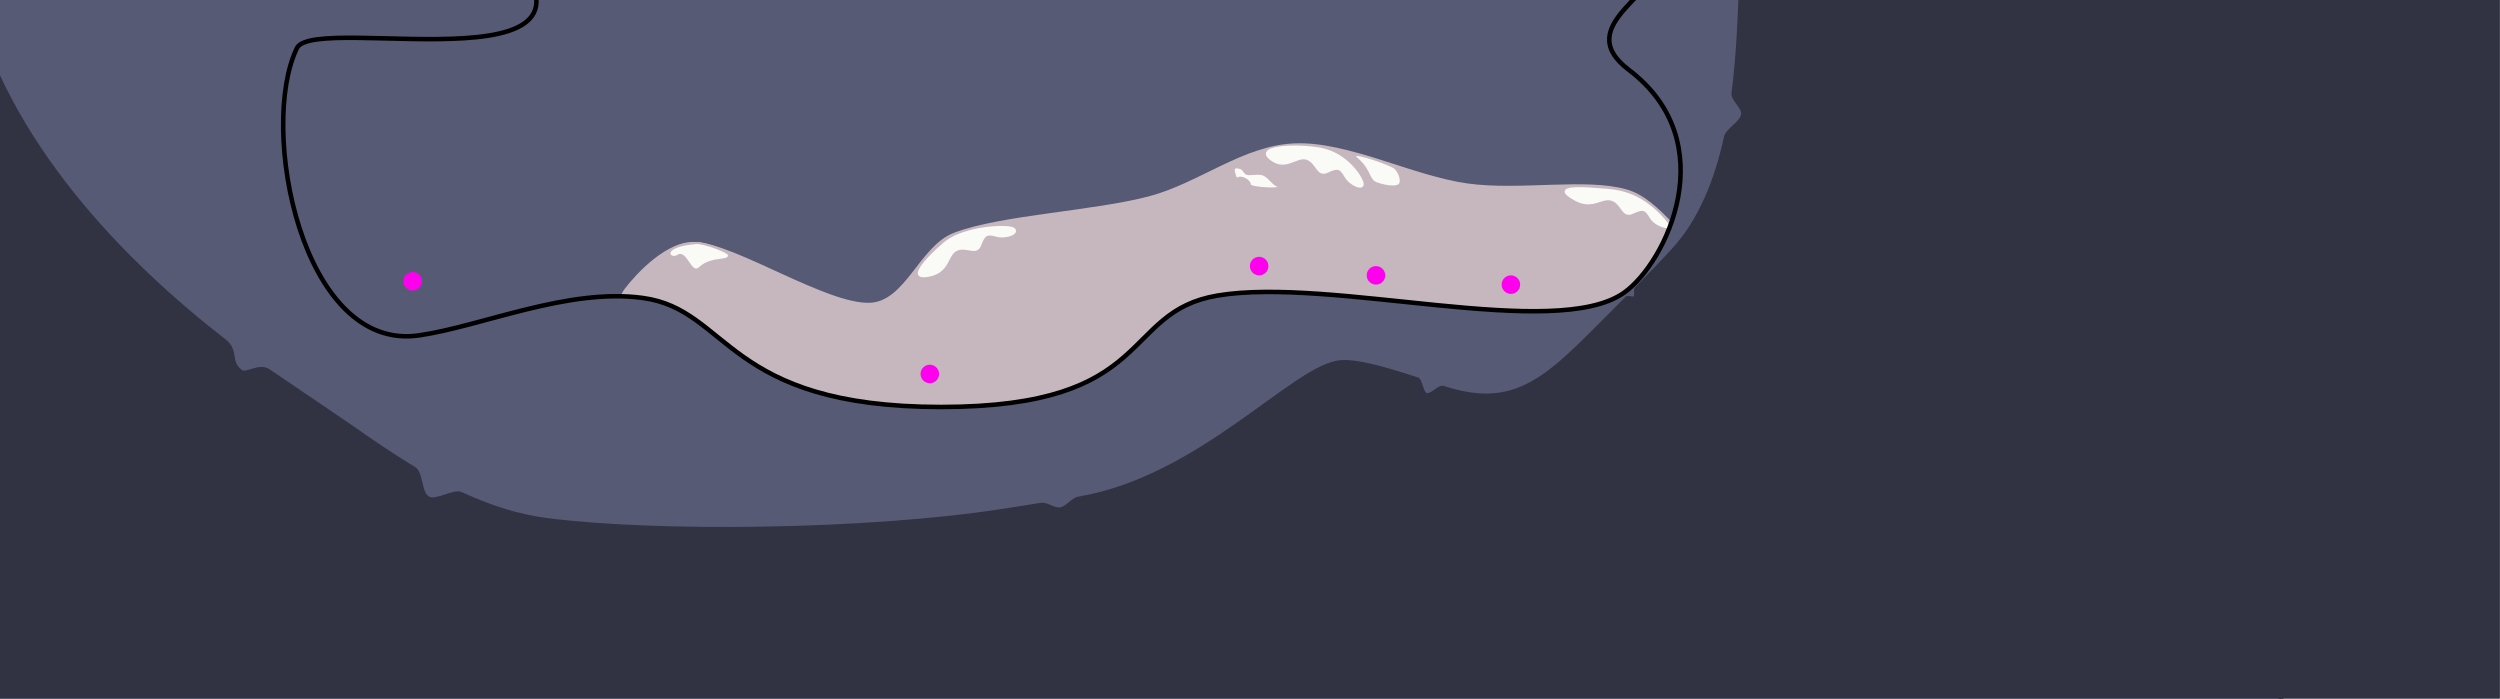
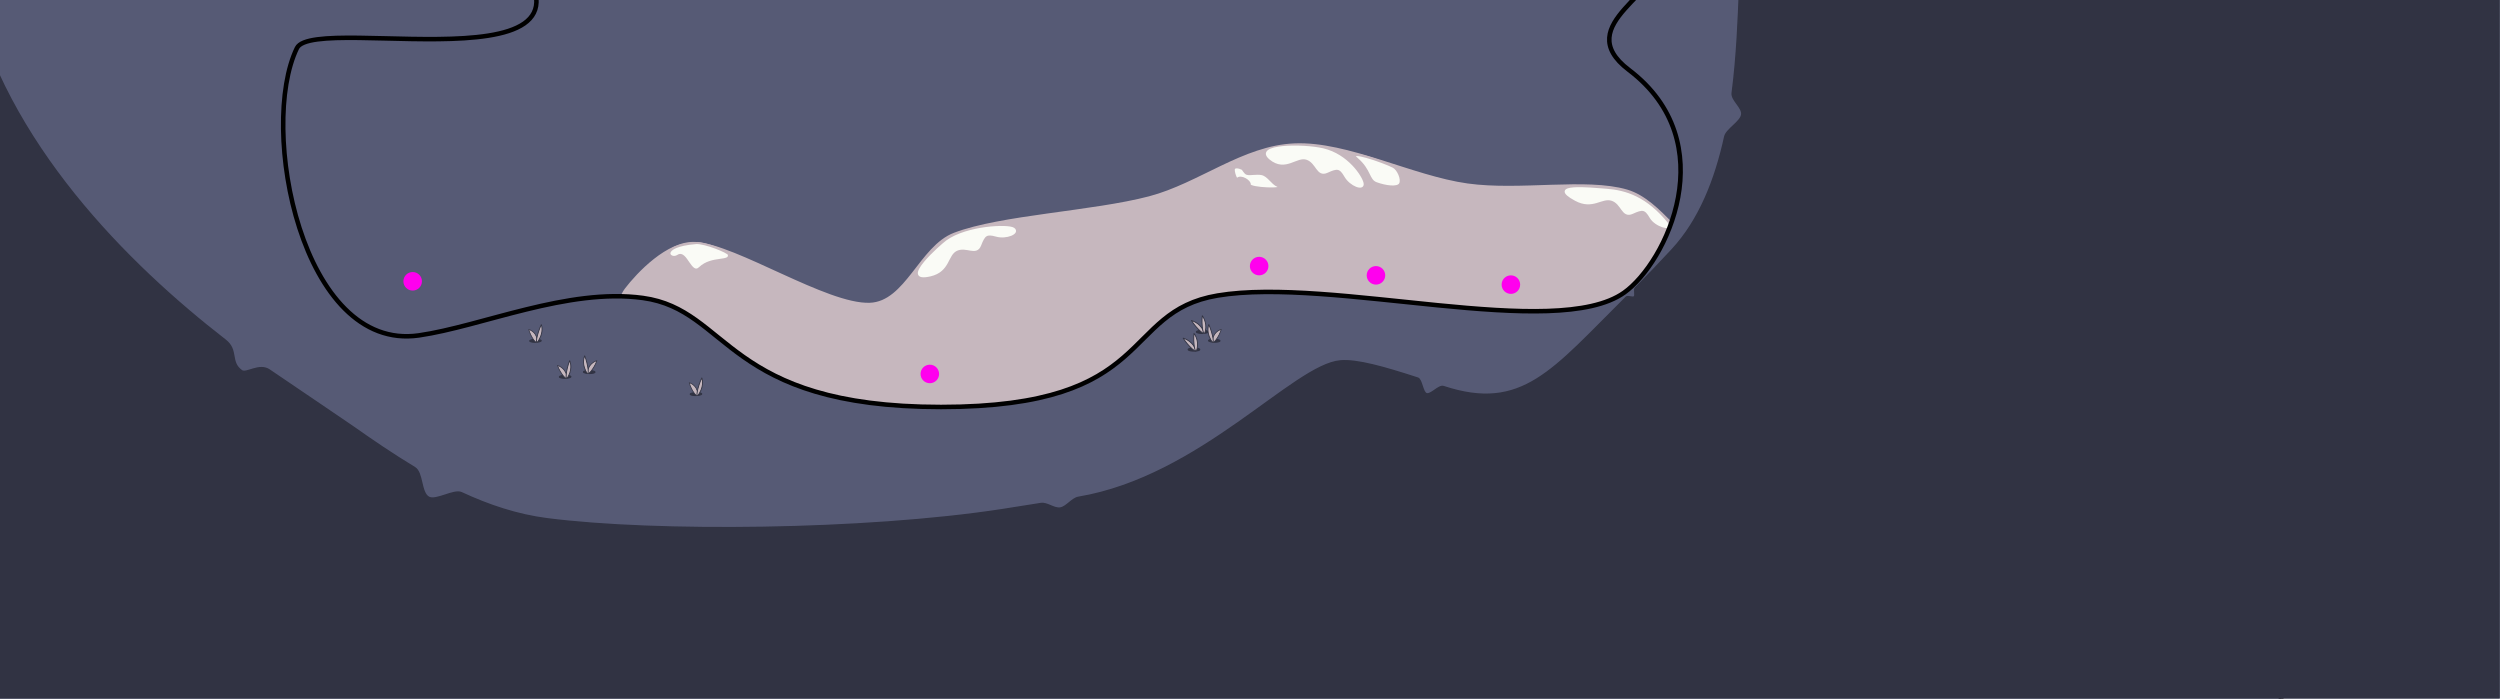
<svg xmlns="http://www.w3.org/2000/svg" width="8269px" height="2311px" version="1.1" xml:space="preserve" style="fill-rule:evenodd;clip-rule:evenodd;stroke-linecap:round;stroke-linejoin:round;stroke-miterlimit:1;">
  <rect id="level0" x="0" y="0" width="8268.22" height="2310.37" style="fill:#565a75;" />
  <clipPath id="_clip1">
    <rect id="level01" x="0" y="0" width="8268.22" height="2310.37" />
  </clipPath>
  <g clip-path="url(#_clip1)">
    <g id="mountain--parallax-back-">
      <path d="M6190.64,956.457C6168.52,852.906 6018.67,791.393 5931.21,773.14C5843.75,754.887 5754.73,869.998 5665.86,846.94C5574.16,823.146 5495.5,663.742 5380.97,630.37C5245.65,590.939 5028.07,634.564 4853.94,610.355C4670.86,584.902 4457.91,470.587 4282.49,477.65C4111.99,484.515 3966.48,609.407 3801.43,652.731C3613.8,701.979 3310.86,714.426 3156.75,773.14C3043.51,816.281 2997.87,1000.68 2876.77,1005.01C2734.08,1010.12 2435.07,811.894 2300.58,803.801C2208.52,798.262 2107.85,906.614 2069.84,956.457C2040.24,995.267 2029.58,1079.66 2072.52,1102.86C2223.83,1184.6 2657.77,1403.93 2977.68,1446.92C3487.66,1515.44 4611.4,1491.84 5132.38,1514.01C5456.55,1527.8 5927.16,1672.83 6103.53,1579.91C6279.91,1486.98 6219.36,1090.92 6190.64,956.457Z" style="fill:#c6b7be;stroke:#c6b7be;stroke-width:7px;" />
      <path d="M5927.84,777.187C5903.86,772.743 5795.82,802.694 5845.3,811.874C5909.53,823.791 5931.56,800.008 5966.19,811.874C6000.82,823.741 6000.17,870.249 6033.32,855.014C6066.47,839.779 6084.39,834.294 6101.57,864.17C6118.75,894.047 6155.5,908.013 6145.3,886.184C6142.71,880.63 6113.28,853.334 6064.96,828.035C6021.7,805.386 5965.28,784.124 5927.84,777.187Z" style="fill:#fafbf6;stroke:#fafbf6;stroke-width:7px;" />
      <path d="M5312.92,627.778C5258.86,623.612 5114.66,608.611 5211.21,660.897C5268.65,692.004 5297.47,649.03 5332.1,660.897C5366.72,672.763 5366.07,719.271 5399.23,704.036C5432.38,688.801 5442.35,688.81 5459.53,718.686C5476.72,748.563 5531.51,760.653 5516.36,741.925C5444.7,653.374 5377.53,632.756 5312.92,627.778Z" style="fill:#fafbf6;stroke:#fafbf6;stroke-width:7px;" />
      <path d="M4376.4,494.094C4308.98,478.191 4146.62,480.015 4201.64,525.065C4252.18,566.45 4287.9,513.198 4322.53,525.065C4357.16,536.932 4356.51,583.44 4389.66,568.204C4422.81,552.969 4432.79,552.978 4449.97,582.855C4467.15,612.731 4511.52,629.718 4506.79,606.094C4502.53,584.75 4456.22,512.922 4376.4,494.094Z" style="fill:#fafbf6;stroke:#fafbf6;stroke-width:7px;" />
      <path d="M4608.76,551.771C4574.73,534.195 4449.27,491.484 4488.28,525.017C4533.22,563.641 4524.96,596.131 4552.46,606.101C4582.17,616.874 4622.54,623.17 4630.94,608.16C4639.34,593.149 4624.18,559.738 4608.76,551.771Z" style="fill:#fafbf6;stroke:#c6b7be;stroke-width:7px;" />
      <path d="M4124.84,574.956C4117.24,572.89 4112.56,560.094 4108.32,558.09C4097.67,553.069 4083.47,550.624 4081.04,558.68C4078.62,566.735 4088.45,596.166 4092.56,591.759C4104.28,579.205 4135.62,599.387 4133.55,610.621C4131.03,624.281 4260.18,629.107 4226.31,614.935C4206.84,606.786 4194.73,579.415 4172.45,575.531C4154.75,572.447 4135.52,577.862 4124.84,574.956Z" style="fill:#fafbf6;stroke:#c6b7be;stroke-width:7px;" />
      <path d="M3132.13,798.028C3114.28,810.963 2973.7,934.669 3076.84,910.72C3140.47,895.945 3130.5,842.147 3163.62,826.558C3196.74,810.97 3228.65,844.807 3241.85,810.79C3255.04,776.773 3262.2,769.834 3295.34,779.319C3328.47,788.804 3372.14,770.112 3352.31,756.44C3334.39,744.089 3198.54,749.914 3132.13,798.028Z" style="fill:#fafbf6;stroke:#fafbf6;stroke-width:7px;" />
      <path d="M2410.87,841.745C2416.89,869.544 2355.02,847.577 2314.56,886.137C2284.89,914.415 2269.58,827.844 2242.63,845.856C2214.65,864.549 2175.07,814.219 2301.88,803.885C2329.84,801.607 2409.04,833.296 2410.87,841.745Z" style="fill:#fafbf6;stroke:#c6b7be;stroke-width:7px;" />
    </g>
    <path id="ground--collision-" d="M1614.2,-247.057C2187.82,329.174 1041.23,37.103 982.123,159.038C854.401,422.511 997.646,1165.37 1385.54,1109.38C1592.64,1079.49 1878.3,951.512 2126.34,985.516C2414.15,1024.97 2397.57,1346.13 3112.45,1346.13C3827.34,1346.13 3703.2,1031.76 4027.54,977.47C4404.11,914.445 5143.87,1129.52 5371.86,967.979C5511.17,869.277 5703.88,470.937 5387.68,231.22C5186.38,78.615 5522.23,-28.646 5477,-144.614C5380.17,-392.887 5603.09,-761.627 5917.18,-811.408C6659.48,-929.057 6997.14,-332.457 7204.99,-17.878C7500.79,429.809 8026.39,2403.58 7170.27,2694.37C5791.92,3162.53 288.832,3241.15 -1065.11,2791.12C-1950.53,2496.83 -1205.44,576.817 -953.37,-5.788C-707.894,-573.15 1327.02,-535.543 1614.2,-247.057Z" style="fill:#565a75;stroke:#000;stroke-width:15px;stroke-miterlimit:1.5;" />
    <circle id="storeBooth" cx="3075.48" cy="1236.89" r="30.661" style="fill:#f0e;" />
    <circle id="_-door---to-level1---numCapsules-2-" cx="4164.77" cy="880.077" r="30.661" style="fill:#f0e;" />
    <circle id="_-door---to-level2---numCapsules-2-" cx="4551.13" cy="910.738" r="30.661" style="fill:#f0e;" />
    <circle id="_-door---to-level3---numCapsules-3-" cx="4997.41" cy="941.4" r="30.661" style="fill:#f0e;" />
    <circle id="start" cx="1364.94" cy="930.425" r="30.661" style="fill:#f0e;" />
    <path id="foreground-shadow--parallax-front-" d="M8622,-491.18C8620.59,-554.246 5799.98,-344.1 5776.44,-272.287C5747.11,-182.846 5761.63,59.318 5729.59,307.569C5726.5,331.533 5765.14,355.554 5761.1,379.499C5756.99,403.819 5710.19,428.062 5704.94,452.089C5674.02,593.525 5621.73,727.485 5530.71,825.783C5490.84,868.834 5450.2,911.322 5409.2,952.67C5404.08,957.84 5410.89,976.459 5405.76,981.592C5400.84,986.51 5383.97,977.943 5379.04,982.825C5135.38,1224.22 5035.67,1364.96 4774.36,1278.73C4759.15,1273.71 4732.96,1307.27 4718.38,1302.47C4704.69,1297.96 4702.57,1255.07 4689.47,1250.82C4578,1214.66 4488.66,1189.02 4433.2,1193.89C4278.48,1207.49 3971.67,1577.11 3566.9,1645.13C3546.05,1648.64 3527.75,1677.08 3507.16,1680.48C3486.41,1683.91 3463.38,1662.32 3442.98,1665.62C3398.6,1672.83 3355.17,1679.71 3313.16,1686.15C2860.76,1755.51 2167.41,1762.07 1809.3,1715.99C1711.17,1703.37 1616.83,1671.96 1526.09,1629.73C1501.9,1618.47 1442.15,1657.72 1418.47,1645.07C1390.54,1630.15 1398.78,1563.11 1371.55,1546.72C1300.18,1503.76 1231.2,1456.59 1164.53,1409.67C1133.94,1388.14 979.943,1284.81 890.948,1223.88C857.617,1201.06 814.854,1237.45 799.171,1226.17C758.95,1197.23 788.084,1158.25 745.459,1125.22C420.956,873.74 17.92,472.882 -99.705,-28.952C-236.093,-610.843 -1158.35,-414.14 -1161.65,-374.778C-1164.75,-337.742 -1536.31,2741.56 -1531.51,2899.11C-1526.15,3074.77 8279.84,2686.87 8268.22,2600.44C8256.61,2514.01 8627.4,-249.251 8622,-491.18Z" style="fill:#313343;stroke:#313343;stroke-width:5px;" />
+     <g id="grass">
+       <g>
+         <path d="M3949.03,1151.32C3959.49,1151.32 3968.02,1153.49 3968.08,1156.16C3968.14,1158.83 3959.71,1161 3949.26,1161C3938.8,1161 3930.27,1158.83 3930.2,1156.16C3930.14,1153.49 3938.58,1151.32 3949.03,1151.32Z" style="fill:#313343;stroke:#313343;stroke-width:4.34px;stroke-linecap:butt;stroke-miterlimit:1.5;" />
+         <path d="M3913.44,1118.44C3913.44,1118.44 3939.93,1125.09 3952.78,1151.55C3965.64,1178.01 3928.18,1143.05 3913.44,1118.44Z" style="fill:#c6b7be;stroke:#313343;stroke-width:2.94px;stroke-linecap:butt;stroke-miterlimit:1.5;" />
+         <path d="M3949.4,1102.64C3949.4,1102.64 3966.16,1124.39 3959.65,1152.65C3953.14,1180.91 3945.55,1130.67 3949.4,1102.64Z" style="fill:#c6b7be;stroke:#313343;stroke-width:2.92px;stroke-linecap:butt;stroke-miterlimit:1.5;" />
+       </g>
+       <g>
+         <path d="M3976.35,1092.95C3986.8,1092.95 3995.34,1095.12 3995.4,1097.8C3995.47,1100.47 3987.03,1102.64 3976.58,1102.64C3966.12,1102.64 3957.59,1100.47 3957.53,1097.8C3957.46,1095.12 3965.9,1092.95 3976.35,1092.95Z" style="fill:#313343;stroke:#313343;stroke-width:4.34px;stroke-linecap:butt;stroke-miterlimit:1.5;" />
+         <path d="M3940.76,1060.08C3940.76,1060.08 3967.25,1066.73 3980.1,1093.19C3992.95,1119.65 3955.5,1084.68 3940.76,1060.08Z" style="fill:#c6b7be;stroke:#313343;stroke-width:2.94px;stroke-linecap:butt;stroke-miterlimit:1.5;" />
+         <path d="M3976.72,1044.27C3976.72,1044.27 3993.49,1066.03 3986.97,1094.29C3980.46,1122.55 3972.87,1072.31 3976.72,1044.27Z" style="fill:#c6b7be;stroke:#313343;stroke-width:2.92px;stroke-linecap:butt;stroke-miterlimit:1.5;" />
+       </g>
+       <g>
+         <path d="M4014.76,1122.14C4004.31,1122.14 3996.49,1124.31 3997.32,1126.98C3998.14,1129.65 4007.3,1131.82 4017.75,1131.82C4028.2,1131.82 4036.02,1129.65 4035.19,1126.98C4034.37,1124.31 4025.22,1122.14 4014.76,1122.14Z" style="fill:#313343;stroke:#313343;stroke-width:3.69px;stroke-linecap:butt;stroke-miterlimit:1.5;" />
+         <path d="M4039.45,1089.26C4039.45,1089.26 4015.16,1095.91 4011.09,1122.37C4007.01,1148.83 4032.87,1113.87 4039.45,1089.26Z" style="fill:#c6b7be;stroke:#313343;stroke-width:2.5px;stroke-linecap:butt;stroke-miterlimit:1.5;" />
+         <path d="M3998.25,1073.46C3998.25,1073.46 3988.7,1095.21 4004.58,1123.47C4020.46,1151.73 4011.4,1101.49 3998.25,1073.46Z" style="fill:#c6b7be;stroke:#313343;stroke-width:2.91px;stroke-linecap:butt;stroke-miterlimit:1.5;" />
+       </g>
+       <g>
+         <path d="M1772.73,1122.43C1783.18,1122.43 1790.95,1124.6 1790.06,1127.28C1789.16,1129.95 1779.95,1132.12 1769.5,1132.12C1759.05,1132.12 1751.29,1129.95 1752.18,1127.28C1753.07,1124.6 1762.28,1122.43 1772.73,1122.43Z" style="fill:#313343;stroke:#313343;stroke-width:3.64px;stroke-linecap:butt;stroke-miterlimit:1.5;" />
+         <path d="M1748.88,1089.56C1748.88,1089.56 1772.99,1096.2 1776.4,1122.67C1779.81,1149.13 1754.83,1114.16 1748.88,1089.56Z" style="fill:#c6b7be;stroke:#313343;stroke-width:2.47px;stroke-linecap:butt;stroke-miterlimit:1.5;" />
+         <path d="M1790.48,1073.75C1790.48,1073.75 1799.48,1095.51 1782.88,1123.77C1766.28,1152.02 1776.62,1101.78 1790.48,1073.75Z" style="fill:#c6b7be;stroke:#313343;stroke-width:2.92px;stroke-linecap:butt;stroke-miterlimit:1.5;" />
+       </g>
+       <g>
+         <path d="M1947.73,1225.7C1937.27,1225.7 1929.33,1227.87 1930,1230.54C1930.67,1233.22 1939.71,1235.38 1950.16,1235.38C1960.61,1235.38 1968.55,1233.22 1967.88,1230.54C1967.21,1227.87 1958.18,1225.7 1947.73,1225.7Z" style="fill:#313343;stroke:#313343;stroke-width:3.79px;stroke-linecap:butt;stroke-miterlimit:1.5;" />
+         <path d="M1974.29,1192.83C1974.29,1192.83 1949.63,1199.47 1944.04,1225.93C1938.45,1252.39 1966.31,1217.43 1974.29,1192.83Z" style="fill:#c6b7be;stroke:#313343;stroke-width:2.57px;stroke-linecap:butt;stroke-miterlimit:1.5;" />
+         <path d="M1933.99,1177.02C1933.99,1177.02 1923.2,1198.77 1937.47,1227.03C1951.74,1255.29 1945.54,1205.05 1933.99,1177.02Z" style="fill:#c6b7be;stroke:#313343;stroke-width:2.89px;stroke-linecap:butt;stroke-miterlimit:1.5;" />
+       </g>
+       <g>
+         <path d="M1870.47,1241.51C1880.92,1241.51 1888.86,1243.67 1888.19,1246.35C1887.52,1249.02 1878.49,1251.19 1868.04,1251.19C1857.58,1251.19 1849.64,1249.02 1850.32,1246.35C1850.99,1243.67 1860.02,1241.51 1870.47,1241.51Z" style="fill:#313343;stroke:#313343;stroke-width:3.79px;stroke-linecap:butt;stroke-miterlimit:1.5;" />
+         <path d="M1843.91,1208.63C1843.91,1208.63 1868.57,1215.28 1874.16,1241.74C1879.75,1268.2 1851.89,1233.24 1843.91,1208.63Z" style="fill:#c6b7be;stroke:#313343;stroke-width:2.57px;stroke-linecap:butt;stroke-miterlimit:1.5;" />
+         <path d="M1884.2,1192.83C1884.2,1192.83 1895,1214.58 1880.73,1242.84C1866.46,1271.1 1872.65,1220.86 1884.2,1192.83Z" style="fill:#c6b7be;stroke:#313343;stroke-width:2.89px;stroke-linecap:butt;stroke-miterlimit:1.5;" />
+       </g>
+       <g>
+         <path d="M2303.61,1298.63C2314.06,1298.63 2321.83,1300.8 2320.93,1303.47C2320.04,1306.15 2310.83,1308.32 2300.38,1308.32C2289.93,1308.32 2282.16,1306.15 2283.06,1303.47C2283.95,1300.8 2293.16,1298.63 2303.61,1298.63Z" style="fill:#313343;stroke:#313343;stroke-width:3.64px;stroke-linecap:butt;stroke-miterlimit:1.5;" />
+         <path d="M2279.76,1265.76C2279.76,1265.76 2303.87,1272.4 2307.28,1298.87C2310.69,1325.33 2285.71,1290.36 2279.76,1265.76Z" style="fill:#c6b7be;stroke:#313343;stroke-width:2.47px;stroke-linecap:butt;stroke-miterlimit:1.5;" />
+         <path d="M2321.36,1249.95C2321.36,1249.95 2330.36,1271.7 2313.76,1299.96C2297.16,1328.22 2307.5,1277.98 2321.36,1249.95Z" style="fill:#c6b7be;stroke:#313343;stroke-width:2.92px;stroke-linecap:butt;stroke-miterlimit:1.5;" />
+       </g>
+     </g>
  </g>
</svg>
